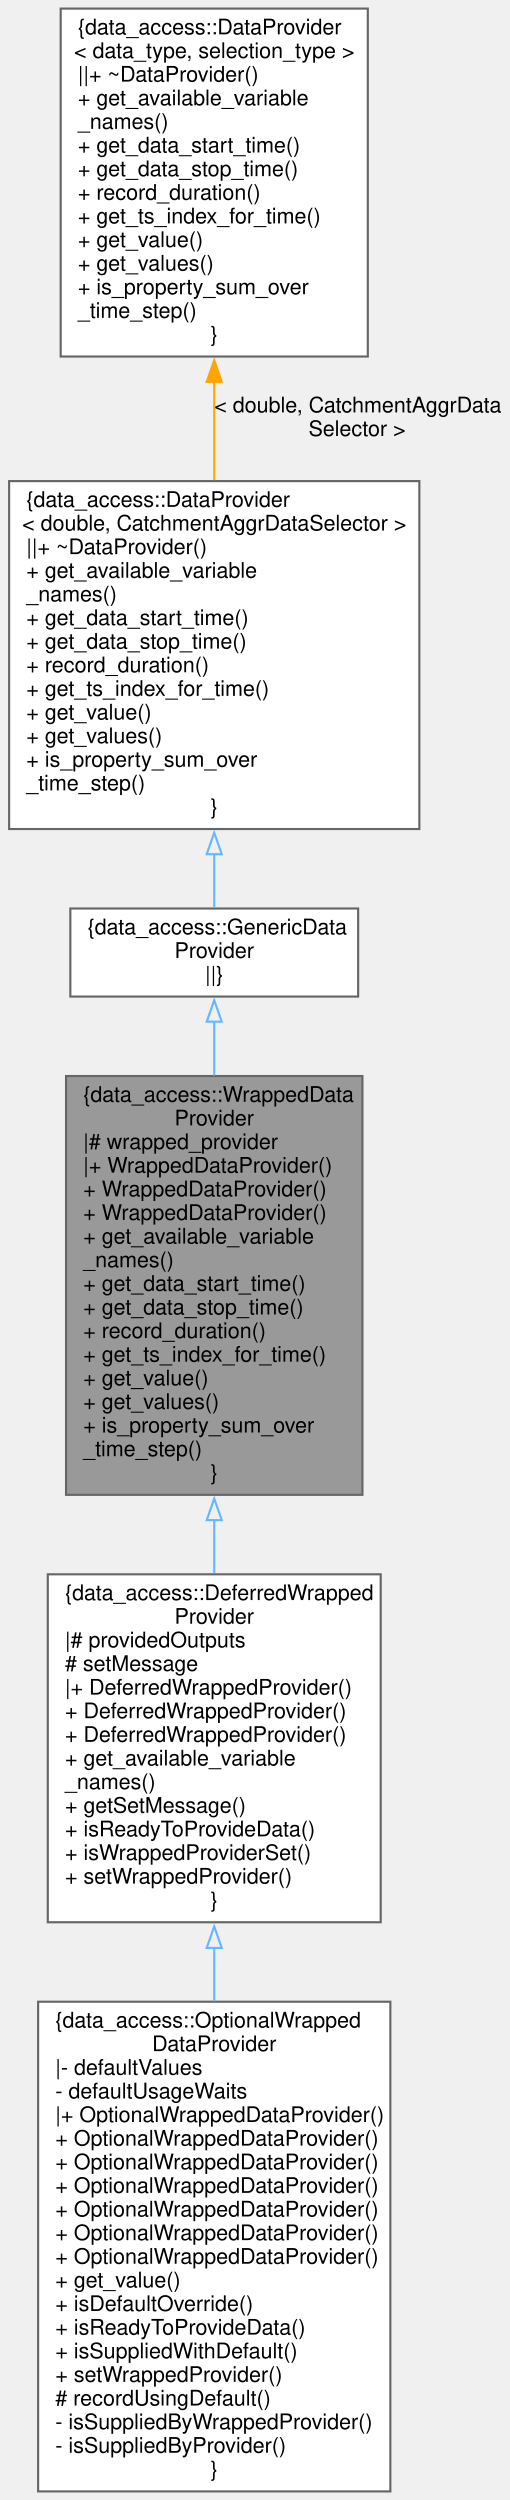
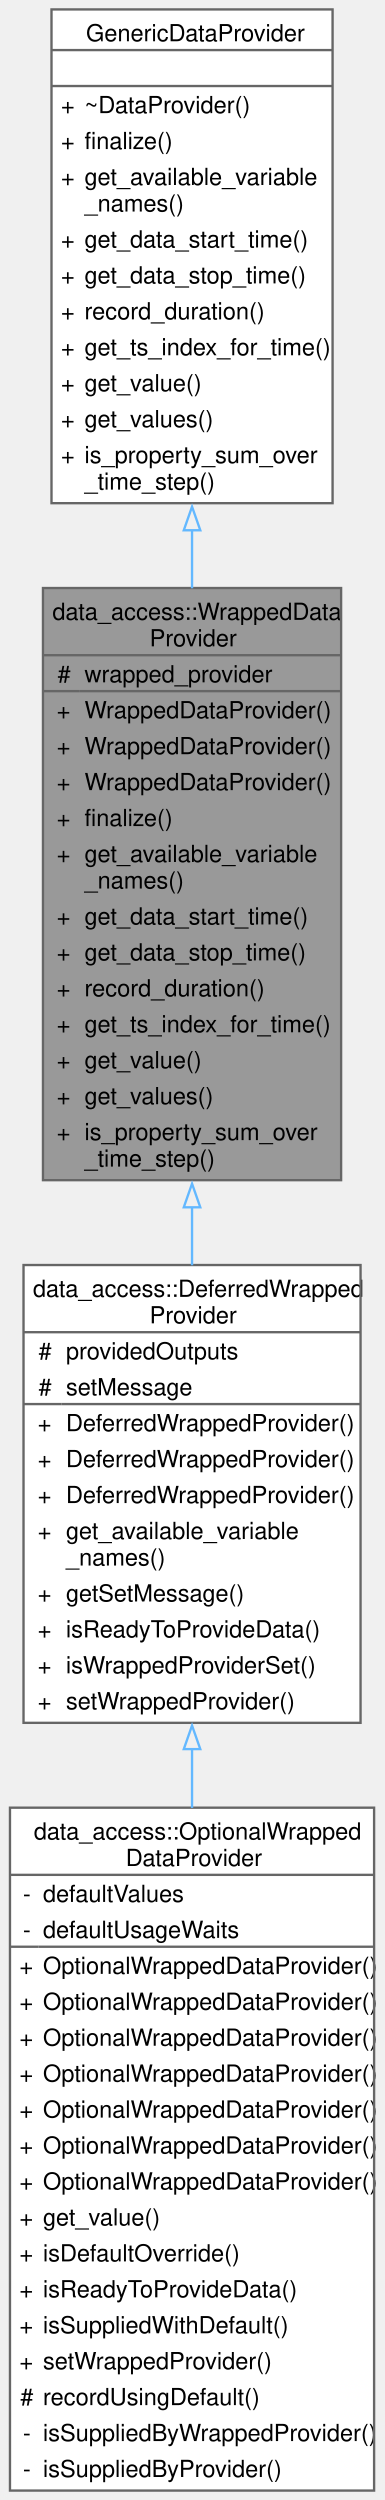
- <svg xmlns="http://www.w3.org/2000/svg" xmlns:xlink="http://www.w3.org/1999/xlink" width="237pt" height="1164pt" viewBox="0.00 0.00 236.50 1164.00">
-   <g id="graph0" class="graph" transform="scale(1 1) rotate(0) translate(4 1160)">
-     <g id="node1" class="node">
-       <g id="a_node1">
+ <svg xmlns="http://www.w3.org/2000/svg" xmlns:xlink="http://www.w3.org/1999/xlink" width="163pt" height="1061pt" viewBox="0.00 0.00 162.50 1060.75">
+   <g id="graph0" class="graph" transform="scale(1 1) rotate(0) translate(4 1056.75)">
+     <g id="Node000001" class="node">
+       <g id="a_Node000001">
        <a xlink:title="Simple implementation that basically wraps another instance.">
-           <polygon fill="#999999" stroke="#666666" points="164.5,-659 26.5,-659 26.5,-464 164.5,-464 164.5,-659" />
-           <text text-anchor="start" x="34.5" y="-647" font-family="Helvetica,sans-Serif" font-size="10.00">{data_access::WrappedData</text>
-           <text text-anchor="middle" x="95.5" y="-636" font-family="Helvetica,sans-Serif" font-size="10.00">Provider</text>
-           <text text-anchor="start" x="34.5" y="-625" font-family="Helvetica,sans-Serif" font-size="10.00">|# wrapped_provider</text>
-           <text text-anchor="start" x="34.5" y="-614" font-family="Helvetica,sans-Serif" font-size="10.00">|+ WrappedDataProvider()</text>
-           <text text-anchor="start" x="34.5" y="-603" font-family="Helvetica,sans-Serif" font-size="10.00">+ WrappedDataProvider()</text>
-           <text text-anchor="start" x="34.5" y="-592" font-family="Helvetica,sans-Serif" font-size="10.00">+ WrappedDataProvider()</text>
-           <text text-anchor="start" x="34.5" y="-581" font-family="Helvetica,sans-Serif" font-size="10.00">+ get_available_variable</text>
-           <text text-anchor="start" x="34.5" y="-570" font-family="Helvetica,sans-Serif" font-size="10.00">_names()</text>
-           <text text-anchor="start" x="34.5" y="-559" font-family="Helvetica,sans-Serif" font-size="10.00">+ get_data_start_time()</text>
-           <text text-anchor="start" x="34.5" y="-548" font-family="Helvetica,sans-Serif" font-size="10.00">+ get_data_stop_time()</text>
-           <text text-anchor="start" x="34.5" y="-537" font-family="Helvetica,sans-Serif" font-size="10.00">+ record_duration()</text>
-           <text text-anchor="start" x="34.5" y="-526" font-family="Helvetica,sans-Serif" font-size="10.00">+ get_ts_index_for_time()</text>
-           <text text-anchor="start" x="34.5" y="-515" font-family="Helvetica,sans-Serif" font-size="10.00">+ get_value()</text>
-           <text text-anchor="start" x="34.5" y="-504" font-family="Helvetica,sans-Serif" font-size="10.00">+ get_values()</text>
-           <text text-anchor="start" x="34.5" y="-493" font-family="Helvetica,sans-Serif" font-size="10.00">+ is_property_sum_over</text>
-           <text text-anchor="start" x="34.5" y="-482" font-family="Helvetica,sans-Serif" font-size="10.00">_time_step()</text>
-           <text text-anchor="middle" x="95.5" y="-471" font-family="Helvetica,sans-Serif" font-size="10.00">}</text>
+           <polygon fill="#999999" stroke="none" points="140.5,-807.25 14,-807.25 14,-556 140.5,-556 140.5,-807.25" />
+           <text text-anchor="start" x="18" y="-793.75" font-family="Helvetica,sans-Serif" font-size="10.00">data_access::WrappedData</text>
+           <text text-anchor="start" x="59.25" y="-782.5" font-family="Helvetica,sans-Serif" font-size="10.00">Provider</text>
+           <text text-anchor="start" x="20.19" y="-767.25" font-family="Helvetica,sans-Serif" font-size="10.00">#</text>
+           <text text-anchor="start" x="31.62" y="-767.25" font-family="Helvetica,sans-Serif" font-size="10.00">wrapped_provider</text>
+           <text text-anchor="start" x="19.81" y="-752" font-family="Helvetica,sans-Serif" font-size="10.00">+</text>
+           <text text-anchor="start" x="31.62" y="-752" font-family="Helvetica,sans-Serif" font-size="10.00">WrappedDataProvider()</text>
+           <text text-anchor="start" x="19.81" y="-736.75" font-family="Helvetica,sans-Serif" font-size="10.00">+</text>
+           <text text-anchor="start" x="31.62" y="-736.75" font-family="Helvetica,sans-Serif" font-size="10.00">WrappedDataProvider()</text>
+           <text text-anchor="start" x="19.81" y="-721.5" font-family="Helvetica,sans-Serif" font-size="10.00">+</text>
+           <text text-anchor="start" x="31.62" y="-721.5" font-family="Helvetica,sans-Serif" font-size="10.00">WrappedDataProvider()</text>
+           <text text-anchor="start" x="19.81" y="-706.25" font-family="Helvetica,sans-Serif" font-size="10.00">+</text>
+           <text text-anchor="start" x="31.62" y="-706.25" font-family="Helvetica,sans-Serif" font-size="10.00">finalize()</text>
+           <text text-anchor="start" x="19.81" y="-691" font-family="Helvetica,sans-Serif" font-size="10.00">+</text>
+           <text text-anchor="start" x="31.62" y="-691" font-family="Helvetica,sans-Serif" font-size="10.00">get_available_variable</text>
+           <text text-anchor="start" x="31.62" y="-679.75" font-family="Helvetica,sans-Serif" font-size="10.00">_names()</text>
+           <text text-anchor="start" x="19.81" y="-664.5" font-family="Helvetica,sans-Serif" font-size="10.00">+</text>
+           <text text-anchor="start" x="31.62" y="-664.5" font-family="Helvetica,sans-Serif" font-size="10.00">get_data_start_time()</text>
+           <text text-anchor="start" x="19.81" y="-649.25" font-family="Helvetica,sans-Serif" font-size="10.00">+</text>
+           <text text-anchor="start" x="31.62" y="-649.25" font-family="Helvetica,sans-Serif" font-size="10.00">get_data_stop_time()</text>
+           <text text-anchor="start" x="19.81" y="-634" font-family="Helvetica,sans-Serif" font-size="10.00">+</text>
+           <text text-anchor="start" x="31.62" y="-634" font-family="Helvetica,sans-Serif" font-size="10.00">record_duration()</text>
+           <text text-anchor="start" x="19.81" y="-618.75" font-family="Helvetica,sans-Serif" font-size="10.00">+</text>
+           <text text-anchor="start" x="31.62" y="-618.75" font-family="Helvetica,sans-Serif" font-size="10.00">get_ts_index_for_time()</text>
+           <text text-anchor="start" x="19.81" y="-603.5" font-family="Helvetica,sans-Serif" font-size="10.00">+</text>
+           <text text-anchor="start" x="31.62" y="-603.5" font-family="Helvetica,sans-Serif" font-size="10.00">get_value()</text>
+           <text text-anchor="start" x="19.81" y="-588.25" font-family="Helvetica,sans-Serif" font-size="10.00">+</text>
+           <text text-anchor="start" x="31.62" y="-588.25" font-family="Helvetica,sans-Serif" font-size="10.00">get_values()</text>
+           <text text-anchor="start" x="19.81" y="-573" font-family="Helvetica,sans-Serif" font-size="10.00">+</text>
+           <text text-anchor="start" x="31.62" y="-573" font-family="Helvetica,sans-Serif" font-size="10.00">is_property_sum_over</text>
+           <text text-anchor="start" x="31.62" y="-561.75" font-family="Helvetica,sans-Serif" font-size="10.00">_time_step()</text>
+           <polygon fill="#666666" stroke="#666666" points="14,-778.75 14,-778.75 140.5,-778.75 140.5,-778.75 14,-778.75" />
+           <polygon fill="#666666" stroke="#666666" points="14,-763.5 14,-763.5 29.62,-763.5 29.62,-763.5 14,-763.5" />
+           <polygon fill="#666666" stroke="#666666" points="29.62,-763.5 29.62,-763.5 140.5,-763.5 140.5,-763.5 29.62,-763.5" />
+           <polygon fill="none" stroke="#666666" points="14,-556 14,-807.25 140.5,-807.25 140.5,-556 14,-556" />
        </a>
      </g>
    </g>
-     <g id="node5" class="node">
-       <g id="a_node5">
+     <g id="Node000003" class="node">
+       <g id="a_Node000003">
        <a xlink:href="classdata__access_1_1_deferred_wrapped_provider.html" target="_top" xlink:title="A specialized @WrappedDataProvider that is created without first knowing the backing source it wraps.">
-           <polygon fill="white" stroke="#666666" points="173,-427 18,-427 18,-265 173,-265 173,-427" />
-           <text text-anchor="start" x="26" y="-415" font-family="Helvetica,sans-Serif" font-size="10.00">{data_access::DeferredWrapped</text>
-           <text text-anchor="middle" x="95.5" y="-404" font-family="Helvetica,sans-Serif" font-size="10.00">Provider</text>
-           <text text-anchor="start" x="26" y="-393" font-family="Helvetica,sans-Serif" font-size="10.00">|# providedOutputs</text>
-           <text text-anchor="start" x="26" y="-382" font-family="Helvetica,sans-Serif" font-size="10.00"># setMessage</text>
-           <text text-anchor="start" x="26" y="-371" font-family="Helvetica,sans-Serif" font-size="10.00">|+ DeferredWrappedProvider()</text>
-           <text text-anchor="start" x="26" y="-360" font-family="Helvetica,sans-Serif" font-size="10.00">+ DeferredWrappedProvider()</text>
-           <text text-anchor="start" x="26" y="-349" font-family="Helvetica,sans-Serif" font-size="10.00">+ DeferredWrappedProvider()</text>
-           <text text-anchor="start" x="26" y="-338" font-family="Helvetica,sans-Serif" font-size="10.00">+ get_available_variable</text>
-           <text text-anchor="start" x="26" y="-327" font-family="Helvetica,sans-Serif" font-size="10.00">_names()</text>
-           <text text-anchor="start" x="26" y="-316" font-family="Helvetica,sans-Serif" font-size="10.00">+ getSetMessage()</text>
-           <text text-anchor="start" x="26" y="-305" font-family="Helvetica,sans-Serif" font-size="10.00">+ isReadyToProvideData()</text>
-           <text text-anchor="start" x="26" y="-294" font-family="Helvetica,sans-Serif" font-size="10.00">+ isWrappedProviderSet()</text>
-           <text text-anchor="start" x="26" y="-283" font-family="Helvetica,sans-Serif" font-size="10.00">+ setWrappedProvider()</text>
-           <text text-anchor="middle" x="95.5" y="-272" font-family="Helvetica,sans-Serif" font-size="10.00">}</text>
+           <polygon fill="white" stroke="none" points="148.75,-520 5.75,-520 5.75,-325.75 148.75,-325.75 148.75,-520" />
+           <text text-anchor="start" x="9.75" y="-506.5" font-family="Helvetica,sans-Serif" font-size="10.00">data_access::DeferredWrapped</text>
+           <text text-anchor="start" x="59.25" y="-495.25" font-family="Helvetica,sans-Serif" font-size="10.00">Provider</text>
+           <text text-anchor="start" x="12.12" y="-480" font-family="Helvetica,sans-Serif" font-size="10.00">#</text>
+           <text text-anchor="start" x="23.75" y="-480" font-family="Helvetica,sans-Serif" font-size="10.00">providedOutputs</text>
+           <text text-anchor="start" x="12.12" y="-464.75" font-family="Helvetica,sans-Serif" font-size="10.00">#</text>
+           <text text-anchor="start" x="23.75" y="-464.75" font-family="Helvetica,sans-Serif" font-size="10.00">setMessage</text>
+           <text text-anchor="start" x="11.75" y="-449.5" font-family="Helvetica,sans-Serif" font-size="10.00">+</text>
+           <text text-anchor="start" x="23.75" y="-449.5" font-family="Helvetica,sans-Serif" font-size="10.00">DeferredWrappedProvider()</text>
+           <text text-anchor="start" x="11.75" y="-434.25" font-family="Helvetica,sans-Serif" font-size="10.00">+</text>
+           <text text-anchor="start" x="23.75" y="-434.25" font-family="Helvetica,sans-Serif" font-size="10.00">DeferredWrappedProvider()</text>
+           <text text-anchor="start" x="11.75" y="-419" font-family="Helvetica,sans-Serif" font-size="10.00">+</text>
+           <text text-anchor="start" x="23.75" y="-419" font-family="Helvetica,sans-Serif" font-size="10.00">DeferredWrappedProvider()</text>
+           <text text-anchor="start" x="11.75" y="-403.75" font-family="Helvetica,sans-Serif" font-size="10.00">+</text>
+           <text text-anchor="start" x="23.75" y="-403.75" font-family="Helvetica,sans-Serif" font-size="10.00">get_available_variable</text>
+           <text text-anchor="start" x="23.75" y="-392.5" font-family="Helvetica,sans-Serif" font-size="10.00">_names()</text>
+           <text text-anchor="start" x="11.75" y="-377.25" font-family="Helvetica,sans-Serif" font-size="10.00">+</text>
+           <text text-anchor="start" x="23.75" y="-377.25" font-family="Helvetica,sans-Serif" font-size="10.00">getSetMessage()</text>
+           <text text-anchor="start" x="11.75" y="-362" font-family="Helvetica,sans-Serif" font-size="10.00">+</text>
+           <text text-anchor="start" x="23.75" y="-362" font-family="Helvetica,sans-Serif" font-size="10.00">isReadyToProvideData()</text>
+           <text text-anchor="start" x="11.75" y="-346.75" font-family="Helvetica,sans-Serif" font-size="10.00">+</text>
+           <text text-anchor="start" x="23.75" y="-346.75" font-family="Helvetica,sans-Serif" font-size="10.00">isWrappedProviderSet()</text>
+           <text text-anchor="start" x="11.75" y="-331.5" font-family="Helvetica,sans-Serif" font-size="10.00">+</text>
+           <text text-anchor="start" x="23.75" y="-331.5" font-family="Helvetica,sans-Serif" font-size="10.00">setWrappedProvider()</text>
+           <polygon fill="#666666" stroke="#666666" points="5.75,-491.5 5.75,-491.5 148.75,-491.5 148.75,-491.5 5.75,-491.5" />
+           <polygon fill="#666666" stroke="#666666" points="5.75,-461 5.75,-461 21.75,-461 21.75,-461 5.75,-461" />
+           <polygon fill="#666666" stroke="#666666" points="21.75,-461 21.75,-461 148.75,-461 148.75,-461 21.75,-461" />
+           <polygon fill="none" stroke="#666666" points="5.75,-325.75 5.75,-520 148.75,-520 148.75,-325.75 5.75,-325.75" />
        </a>
      </g>
    </g>
-     <g id="edge4" class="edge">
-       <path fill="none" stroke="#63b8ff" d="M95.5,-452.34C95.5,-443.96 95.5,-435.6 95.5,-427.45" />
-       <polygon fill="none" stroke="#63b8ff" points="92,-452.23 95.5,-462.23 99,-452.23 92,-452.23" />
-     </g>
-     <g id="node2" class="node">
-       <g id="a_node2">
-         <a xlink:href="classdata__access_1_1_generic_data_provider.html" target="_top" xlink:title=" ">
-           <polygon fill="white" stroke="#666666" points="162.5,-737 28.5,-737 28.5,-696 162.5,-696 162.5,-737" />
-           <text text-anchor="start" x="36.5" y="-725" font-family="Helvetica,sans-Serif" font-size="10.00">{data_access::GenericData</text>
-           <text text-anchor="middle" x="95.5" y="-714" font-family="Helvetica,sans-Serif" font-size="10.00">Provider</text>
-           <text text-anchor="middle" x="95.5" y="-703" font-family="Helvetica,sans-Serif" font-size="10.00">||}</text>
+     <g id="edge2_Node000001_Node000003" class="edge">
+       <g id="a_edge2_Node000001_Node000003">
+         <a xlink:title=" ">
+           <path fill="none" stroke="#63b8ff" d="M77.25,-544.63C77.25,-536.3 77.25,-528 77.25,-519.9" />
+           <polygon fill="none" stroke="#63b8ff" points="73.75,-544.5 77.25,-554.5 80.75,-544.5 73.75,-544.5" />
        </a>
      </g>
    </g>
-     <g id="edge1" class="edge">
-       <path fill="none" stroke="#63b8ff" d="M95.5,-684.34C95.5,-676.73 95.5,-668.18 95.5,-659.24" />
-       <polygon fill="none" stroke="#63b8ff" points="92,-684.3 95.5,-694.3 99,-684.3 92,-684.3" />
-     </g>
-     <g id="node3" class="node">
-       <g id="a_node3">
+     <g id="Node000002" class="node">
+       <g id="a_Node000002">
        <a xlink:href="classdata__access_1_1_data_provider.html" target="_top" xlink:title=" ">
-           <polygon fill="white" stroke="#666666" points="191,-936 0,-936 0,-774 191,-774 191,-936" />
-           <text text-anchor="start" x="8" y="-924" font-family="Helvetica,sans-Serif" font-size="10.00">{data_access::DataProvider</text>
-           <text text-anchor="middle" x="95.5" y="-913" font-family="Helvetica,sans-Serif" font-size="10.00">&lt; double, CatchmentAggrDataSelector &gt;</text>
-           <text text-anchor="start" x="8" y="-902" font-family="Helvetica,sans-Serif" font-size="10.00">||+ ~DataProvider()</text>
-           <text text-anchor="start" x="8" y="-891" font-family="Helvetica,sans-Serif" font-size="10.00">+ get_available_variable</text>
-           <text text-anchor="start" x="8" y="-880" font-family="Helvetica,sans-Serif" font-size="10.00">_names()</text>
-           <text text-anchor="start" x="8" y="-869" font-family="Helvetica,sans-Serif" font-size="10.00">+ get_data_start_time()</text>
-           <text text-anchor="start" x="8" y="-858" font-family="Helvetica,sans-Serif" font-size="10.00">+ get_data_stop_time()</text>
-           <text text-anchor="start" x="8" y="-847" font-family="Helvetica,sans-Serif" font-size="10.00">+ record_duration()</text>
-           <text text-anchor="start" x="8" y="-836" font-family="Helvetica,sans-Serif" font-size="10.00">+ get_ts_index_for_time()</text>
-           <text text-anchor="start" x="8" y="-825" font-family="Helvetica,sans-Serif" font-size="10.00">+ get_value()</text>
-           <text text-anchor="start" x="8" y="-814" font-family="Helvetica,sans-Serif" font-size="10.00">+ get_values()</text>
-           <text text-anchor="start" x="8" y="-803" font-family="Helvetica,sans-Serif" font-size="10.00">+ is_property_sum_over</text>
-           <text text-anchor="start" x="8" y="-792" font-family="Helvetica,sans-Serif" font-size="10.00">_time_step()</text>
-           <text text-anchor="middle" x="95.5" y="-781" font-family="Helvetica,sans-Serif" font-size="10.00">}</text>
+           <polygon fill="white" stroke="none" points="136.88,-1052.75 17.62,-1052.75 17.62,-843.25 136.88,-843.25 136.88,-1052.75" />
+           <text text-anchor="start" x="32.25" y="-1039.25" font-family="Helvetica,sans-Serif" font-size="10.00">GenericDataProvider</text>
+           <text text-anchor="start" x="75.75" y="-1024" font-family="Helvetica,sans-Serif" font-size="10.00"> </text>
+           <text text-anchor="start" x="21.62" y="-1008.75" font-family="Helvetica,sans-Serif" font-size="10.00">+</text>
+           <text text-anchor="start" x="31.62" y="-1008.75" font-family="Helvetica,sans-Serif" font-size="10.00">~DataProvider()</text>
+           <text text-anchor="start" x="21.62" y="-993.5" font-family="Helvetica,sans-Serif" font-size="10.00">+</text>
+           <text text-anchor="start" x="31.62" y="-993.5" font-family="Helvetica,sans-Serif" font-size="10.00">finalize()</text>
+           <text text-anchor="start" x="21.62" y="-978.25" font-family="Helvetica,sans-Serif" font-size="10.00">+</text>
+           <text text-anchor="start" x="31.62" y="-978.25" font-family="Helvetica,sans-Serif" font-size="10.00">get_available_variable</text>
+           <text text-anchor="start" x="31.62" y="-967" font-family="Helvetica,sans-Serif" font-size="10.00">_names()</text>
+           <text text-anchor="start" x="21.62" y="-951.75" font-family="Helvetica,sans-Serif" font-size="10.00">+</text>
+           <text text-anchor="start" x="31.62" y="-951.75" font-family="Helvetica,sans-Serif" font-size="10.00">get_data_start_time()</text>
+           <text text-anchor="start" x="21.62" y="-936.5" font-family="Helvetica,sans-Serif" font-size="10.00">+</text>
+           <text text-anchor="start" x="31.62" y="-936.5" font-family="Helvetica,sans-Serif" font-size="10.00">get_data_stop_time()</text>
+           <text text-anchor="start" x="21.62" y="-921.25" font-family="Helvetica,sans-Serif" font-size="10.00">+</text>
+           <text text-anchor="start" x="31.62" y="-921.25" font-family="Helvetica,sans-Serif" font-size="10.00">record_duration()</text>
+           <text text-anchor="start" x="21.62" y="-906" font-family="Helvetica,sans-Serif" font-size="10.00">+</text>
+           <text text-anchor="start" x="31.62" y="-906" font-family="Helvetica,sans-Serif" font-size="10.00">get_ts_index_for_time()</text>
+           <text text-anchor="start" x="21.62" y="-890.75" font-family="Helvetica,sans-Serif" font-size="10.00">+</text>
+           <text text-anchor="start" x="31.62" y="-890.75" font-family="Helvetica,sans-Serif" font-size="10.00">get_value()</text>
+           <text text-anchor="start" x="21.62" y="-875.5" font-family="Helvetica,sans-Serif" font-size="10.00">+</text>
+           <text text-anchor="start" x="31.62" y="-875.5" font-family="Helvetica,sans-Serif" font-size="10.00">get_values()</text>
+           <text text-anchor="start" x="21.62" y="-860.25" font-family="Helvetica,sans-Serif" font-size="10.00">+</text>
+           <text text-anchor="start" x="31.62" y="-860.25" font-family="Helvetica,sans-Serif" font-size="10.00">is_property_sum_over</text>
+           <text text-anchor="start" x="31.62" y="-849" font-family="Helvetica,sans-Serif" font-size="10.00">_time_step()</text>
+           <polygon fill="#666666" stroke="#666666" points="17.62,-1035.5 17.62,-1035.5 136.88,-1035.5 136.88,-1035.5 17.62,-1035.5" />
+           <polygon fill="#666666" stroke="#666666" points="17.62,-1020.25 17.62,-1020.25 136.88,-1020.25 136.88,-1020.25 17.62,-1020.25" />
+           <polygon fill="none" stroke="#666666" points="17.62,-843.25 17.62,-1052.75 136.88,-1052.75 136.88,-843.25 17.62,-843.25" />
        </a>
      </g>
    </g>
-     <g id="edge2" class="edge">
-       <path fill="none" stroke="#63b8ff" d="M95.5,-762.55C95.5,-753.18 95.5,-744.48 95.5,-737.26" />
-       <polygon fill="none" stroke="#63b8ff" points="92,-762.29 95.5,-772.29 99,-762.29 92,-762.29" />
-     </g>
-     <g id="node4" class="node">
-       <g id="a_node4">
-         <a xlink:href="classdata__access_1_1_data_provider.html" target="_top" xlink:title=" ">
-           <polygon fill="white" stroke="#666666" points="167,-1156 24,-1156 24,-994 167,-994 167,-1156" />
-           <text text-anchor="start" x="32" y="-1144" font-family="Helvetica,sans-Serif" font-size="10.00">{data_access::DataProvider</text>
-           <text text-anchor="middle" x="95.5" y="-1133" font-family="Helvetica,sans-Serif" font-size="10.00">&lt; data_type, selection_type &gt;</text>
-           <text text-anchor="start" x="32" y="-1122" font-family="Helvetica,sans-Serif" font-size="10.00">||+ ~DataProvider()</text>
-           <text text-anchor="start" x="32" y="-1111" font-family="Helvetica,sans-Serif" font-size="10.00">+ get_available_variable</text>
-           <text text-anchor="start" x="32" y="-1100" font-family="Helvetica,sans-Serif" font-size="10.00">_names()</text>
-           <text text-anchor="start" x="32" y="-1089" font-family="Helvetica,sans-Serif" font-size="10.00">+ get_data_start_time()</text>
-           <text text-anchor="start" x="32" y="-1078" font-family="Helvetica,sans-Serif" font-size="10.00">+ get_data_stop_time()</text>
-           <text text-anchor="start" x="32" y="-1067" font-family="Helvetica,sans-Serif" font-size="10.00">+ record_duration()</text>
-           <text text-anchor="start" x="32" y="-1056" font-family="Helvetica,sans-Serif" font-size="10.00">+ get_ts_index_for_time()</text>
-           <text text-anchor="start" x="32" y="-1045" font-family="Helvetica,sans-Serif" font-size="10.00">+ get_value()</text>
-           <text text-anchor="start" x="32" y="-1034" font-family="Helvetica,sans-Serif" font-size="10.00">+ get_values()</text>
-           <text text-anchor="start" x="32" y="-1023" font-family="Helvetica,sans-Serif" font-size="10.00">+ is_property_sum_over</text>
-           <text text-anchor="start" x="32" y="-1012" font-family="Helvetica,sans-Serif" font-size="10.00">_time_step()</text>
-           <text text-anchor="middle" x="95.5" y="-1001" font-family="Helvetica,sans-Serif" font-size="10.00">}</text>
+     <g id="edge1_Node000001_Node000002" class="edge">
+       <g id="a_edge1_Node000001_Node000002">
+         <a xlink:title=" ">
+           <path fill="none" stroke="#63b8ff" d="M77.25,-831.79C77.25,-823.61 77.25,-815.35 77.25,-807.13" />
+           <polygon fill="none" stroke="#63b8ff" points="73.75,-831.76 77.25,-841.76 80.75,-831.76 73.75,-831.76" />
        </a>
      </g>
    </g>
-     <g id="edge3" class="edge">
-       <path fill="none" stroke="orange" d="M95.5,-982.68C95.5,-967.33 95.5,-951.49 95.5,-936.44" />
-       <polygon fill="orange" stroke="orange" points="92,-982.24 95.5,-992.24 99,-982.24 92,-982.24" />
-       <text text-anchor="start" x="95.5" y="-968" font-family="Helvetica,sans-Serif" font-size="10.00"> &lt; double, CatchmentAggrData</text>
-       <text text-anchor="middle" x="162" y="-957" font-family="Helvetica,sans-Serif" font-size="10.00">Selector &gt;</text>
-     </g>
-     <g id="node6" class="node">
-       <g id="a_node6">
+     <g id="Node000004" class="node">
+       <g id="a_Node000004">
        <a xlink:href="classdata__access_1_1_optional_wrapped_data_provider.html" target="_top" xlink:title="Extension of DeferredWrappedProvider, where default values can be used instead of a backing provider.">
-           <polygon fill="white" stroke="#666666" points="177.5,-228 13.5,-228 13.5,0 177.5,0 177.5,-228" />
-           <text text-anchor="start" x="21.5" y="-216" font-family="Helvetica,sans-Serif" font-size="10.00">{data_access::OptionalWrapped</text>
-           <text text-anchor="middle" x="95.5" y="-205" font-family="Helvetica,sans-Serif" font-size="10.00">DataProvider</text>
-           <text text-anchor="start" x="21.5" y="-194" font-family="Helvetica,sans-Serif" font-size="10.00">|- defaultValues</text>
-           <text text-anchor="start" x="21.5" y="-183" font-family="Helvetica,sans-Serif" font-size="10.00">- defaultUsageWaits</text>
-           <text text-anchor="start" x="21.5" y="-172" font-family="Helvetica,sans-Serif" font-size="10.00">|+ OptionalWrappedDataProvider()</text>
-           <text text-anchor="start" x="21.5" y="-161" font-family="Helvetica,sans-Serif" font-size="10.00">+ OptionalWrappedDataProvider()</text>
-           <text text-anchor="start" x="21.5" y="-150" font-family="Helvetica,sans-Serif" font-size="10.00">+ OptionalWrappedDataProvider()</text>
-           <text text-anchor="start" x="21.5" y="-139" font-family="Helvetica,sans-Serif" font-size="10.00">+ OptionalWrappedDataProvider()</text>
-           <text text-anchor="start" x="21.5" y="-128" font-family="Helvetica,sans-Serif" font-size="10.00">+ OptionalWrappedDataProvider()</text>
-           <text text-anchor="start" x="21.5" y="-117" font-family="Helvetica,sans-Serif" font-size="10.00">+ OptionalWrappedDataProvider()</text>
-           <text text-anchor="start" x="21.5" y="-106" font-family="Helvetica,sans-Serif" font-size="10.00">+ OptionalWrappedDataProvider()</text>
-           <text text-anchor="start" x="21.5" y="-95" font-family="Helvetica,sans-Serif" font-size="10.00">+ get_value()</text>
-           <text text-anchor="start" x="21.5" y="-84" font-family="Helvetica,sans-Serif" font-size="10.00">+ isDefaultOverride()</text>
-           <text text-anchor="start" x="21.5" y="-73" font-family="Helvetica,sans-Serif" font-size="10.00">+ isReadyToProvideData()</text>
-           <text text-anchor="start" x="21.5" y="-62" font-family="Helvetica,sans-Serif" font-size="10.00">+ isSuppliedWithDefault()</text>
-           <text text-anchor="start" x="21.5" y="-51" font-family="Helvetica,sans-Serif" font-size="10.00">+ setWrappedProvider()</text>
-           <text text-anchor="start" x="21.5" y="-40" font-family="Helvetica,sans-Serif" font-size="10.00"># recordUsingDefault()</text>
-           <text text-anchor="start" x="21.5" y="-29" font-family="Helvetica,sans-Serif" font-size="10.00">- isSuppliedByWrappedProvider()</text>
-           <text text-anchor="start" x="21.5" y="-18" font-family="Helvetica,sans-Serif" font-size="10.00">- isSuppliedByProvider()</text>
-           <text text-anchor="middle" x="95.5" y="-7" font-family="Helvetica,sans-Serif" font-size="10.00">}</text>
+           <polygon fill="white" stroke="none" points="154.5,-289.75 0,-289.75 0,0 154.5,0 154.5,-289.75" />
+           <text text-anchor="start" x="10.12" y="-276.25" font-family="Helvetica,sans-Serif" font-size="10.00">data_access::OptionalWrapped</text>
+           <text text-anchor="start" x="49.12" y="-265" font-family="Helvetica,sans-Serif" font-size="10.00">DataProvider</text>
+           <text text-anchor="start" x="5.5" y="-249.75" font-family="Helvetica,sans-Serif" font-size="10.00">-</text>
+           <text text-anchor="start" x="14" y="-249.75" font-family="Helvetica,sans-Serif" font-size="10.00">defaultValues</text>
+           <text text-anchor="start" x="5.5" y="-234.5" font-family="Helvetica,sans-Serif" font-size="10.00">-</text>
+           <text text-anchor="start" x="14" y="-234.5" font-family="Helvetica,sans-Serif" font-size="10.00">defaultUsageWaits</text>
+           <text text-anchor="start" x="4" y="-219.25" font-family="Helvetica,sans-Serif" font-size="10.00">+</text>
+           <text text-anchor="start" x="14" y="-219.25" font-family="Helvetica,sans-Serif" font-size="10.00">OptionalWrappedDataProvider()</text>
+           <text text-anchor="start" x="4" y="-204" font-family="Helvetica,sans-Serif" font-size="10.00">+</text>
+           <text text-anchor="start" x="14" y="-204" font-family="Helvetica,sans-Serif" font-size="10.00">OptionalWrappedDataProvider()</text>
+           <text text-anchor="start" x="4" y="-188.75" font-family="Helvetica,sans-Serif" font-size="10.00">+</text>
+           <text text-anchor="start" x="14" y="-188.75" font-family="Helvetica,sans-Serif" font-size="10.00">OptionalWrappedDataProvider()</text>
+           <text text-anchor="start" x="4" y="-173.5" font-family="Helvetica,sans-Serif" font-size="10.00">+</text>
+           <text text-anchor="start" x="14" y="-173.5" font-family="Helvetica,sans-Serif" font-size="10.00">OptionalWrappedDataProvider()</text>
+           <text text-anchor="start" x="4" y="-158.25" font-family="Helvetica,sans-Serif" font-size="10.00">+</text>
+           <text text-anchor="start" x="14" y="-158.25" font-family="Helvetica,sans-Serif" font-size="10.00">OptionalWrappedDataProvider()</text>
+           <text text-anchor="start" x="4" y="-143" font-family="Helvetica,sans-Serif" font-size="10.00">+</text>
+           <text text-anchor="start" x="14" y="-143" font-family="Helvetica,sans-Serif" font-size="10.00">OptionalWrappedDataProvider()</text>
+           <text text-anchor="start" x="4" y="-127.75" font-family="Helvetica,sans-Serif" font-size="10.00">+</text>
+           <text text-anchor="start" x="14" y="-127.75" font-family="Helvetica,sans-Serif" font-size="10.00">OptionalWrappedDataProvider()</text>
+           <text text-anchor="start" x="4" y="-112.5" font-family="Helvetica,sans-Serif" font-size="10.00">+</text>
+           <text text-anchor="start" x="14" y="-112.5" font-family="Helvetica,sans-Serif" font-size="10.00">get_value()</text>
+           <text text-anchor="start" x="4" y="-97.25" font-family="Helvetica,sans-Serif" font-size="10.00">+</text>
+           <text text-anchor="start" x="14" y="-97.25" font-family="Helvetica,sans-Serif" font-size="10.00">isDefaultOverride()</text>
+           <text text-anchor="start" x="4" y="-82" font-family="Helvetica,sans-Serif" font-size="10.00">+</text>
+           <text text-anchor="start" x="14" y="-82" font-family="Helvetica,sans-Serif" font-size="10.00">isReadyToProvideData()</text>
+           <text text-anchor="start" x="4" y="-66.75" font-family="Helvetica,sans-Serif" font-size="10.00">+</text>
+           <text text-anchor="start" x="14" y="-66.75" font-family="Helvetica,sans-Serif" font-size="10.00">isSuppliedWithDefault()</text>
+           <text text-anchor="start" x="4" y="-51.5" font-family="Helvetica,sans-Serif" font-size="10.00">+</text>
+           <text text-anchor="start" x="14" y="-51.5" font-family="Helvetica,sans-Serif" font-size="10.00">setWrappedProvider()</text>
+           <text text-anchor="start" x="4.38" y="-36.25" font-family="Helvetica,sans-Serif" font-size="10.00">#</text>
+           <text text-anchor="start" x="14" y="-36.25" font-family="Helvetica,sans-Serif" font-size="10.00">recordUsingDefault()</text>
+           <text text-anchor="start" x="5.5" y="-21" font-family="Helvetica,sans-Serif" font-size="10.00">-</text>
+           <text text-anchor="start" x="14" y="-21" font-family="Helvetica,sans-Serif" font-size="10.00">isSuppliedByWrappedProvider()</text>
+           <text text-anchor="start" x="5.5" y="-5.75" font-family="Helvetica,sans-Serif" font-size="10.00">-</text>
+           <text text-anchor="start" x="14" y="-5.75" font-family="Helvetica,sans-Serif" font-size="10.00">isSuppliedByProvider()</text>
+           <polygon fill="#666666" stroke="#666666" points="0,-261.25 0,-261.25 154.5,-261.25 154.5,-261.25 0,-261.25" />
+           <polygon fill="#666666" stroke="#666666" points="0,-230.75 0,-230.75 12,-230.75 12,-230.75 0,-230.75" />
+           <polygon fill="#666666" stroke="#666666" points="12,-230.75 12,-230.75 154.5,-230.75 154.5,-230.75 12,-230.75" />
+           <polygon fill="none" stroke="#666666" points="0,0 0,-289.75 154.5,-289.75 154.5,0 0,0" />
        </a>
      </g>
    </g>
-     <g id="edge5" class="edge">
-       <path fill="none" stroke="#63b8ff" d="M95.5,-253.08C95.5,-244.88 95.5,-236.51 95.5,-228.15" />
-       <polygon fill="none" stroke="#63b8ff" points="92,-253.04 95.5,-263.04 99,-253.04 92,-253.04" />
+     <g id="edge3_Node000003_Node000004" class="edge">
+       <g id="a_edge3_Node000003_Node000004">
+         <a xlink:title=" ">
+           <path fill="none" stroke="#63b8ff" d="M77.25,-314.62C77.25,-306.4 77.25,-298.04 77.25,-289.64" />
+           <polygon fill="none" stroke="#63b8ff" points="73.75,-314.6 77.25,-324.6 80.75,-314.6 73.75,-314.6" />
+         </a>
+       </g>
    </g>
  </g>
</svg>
